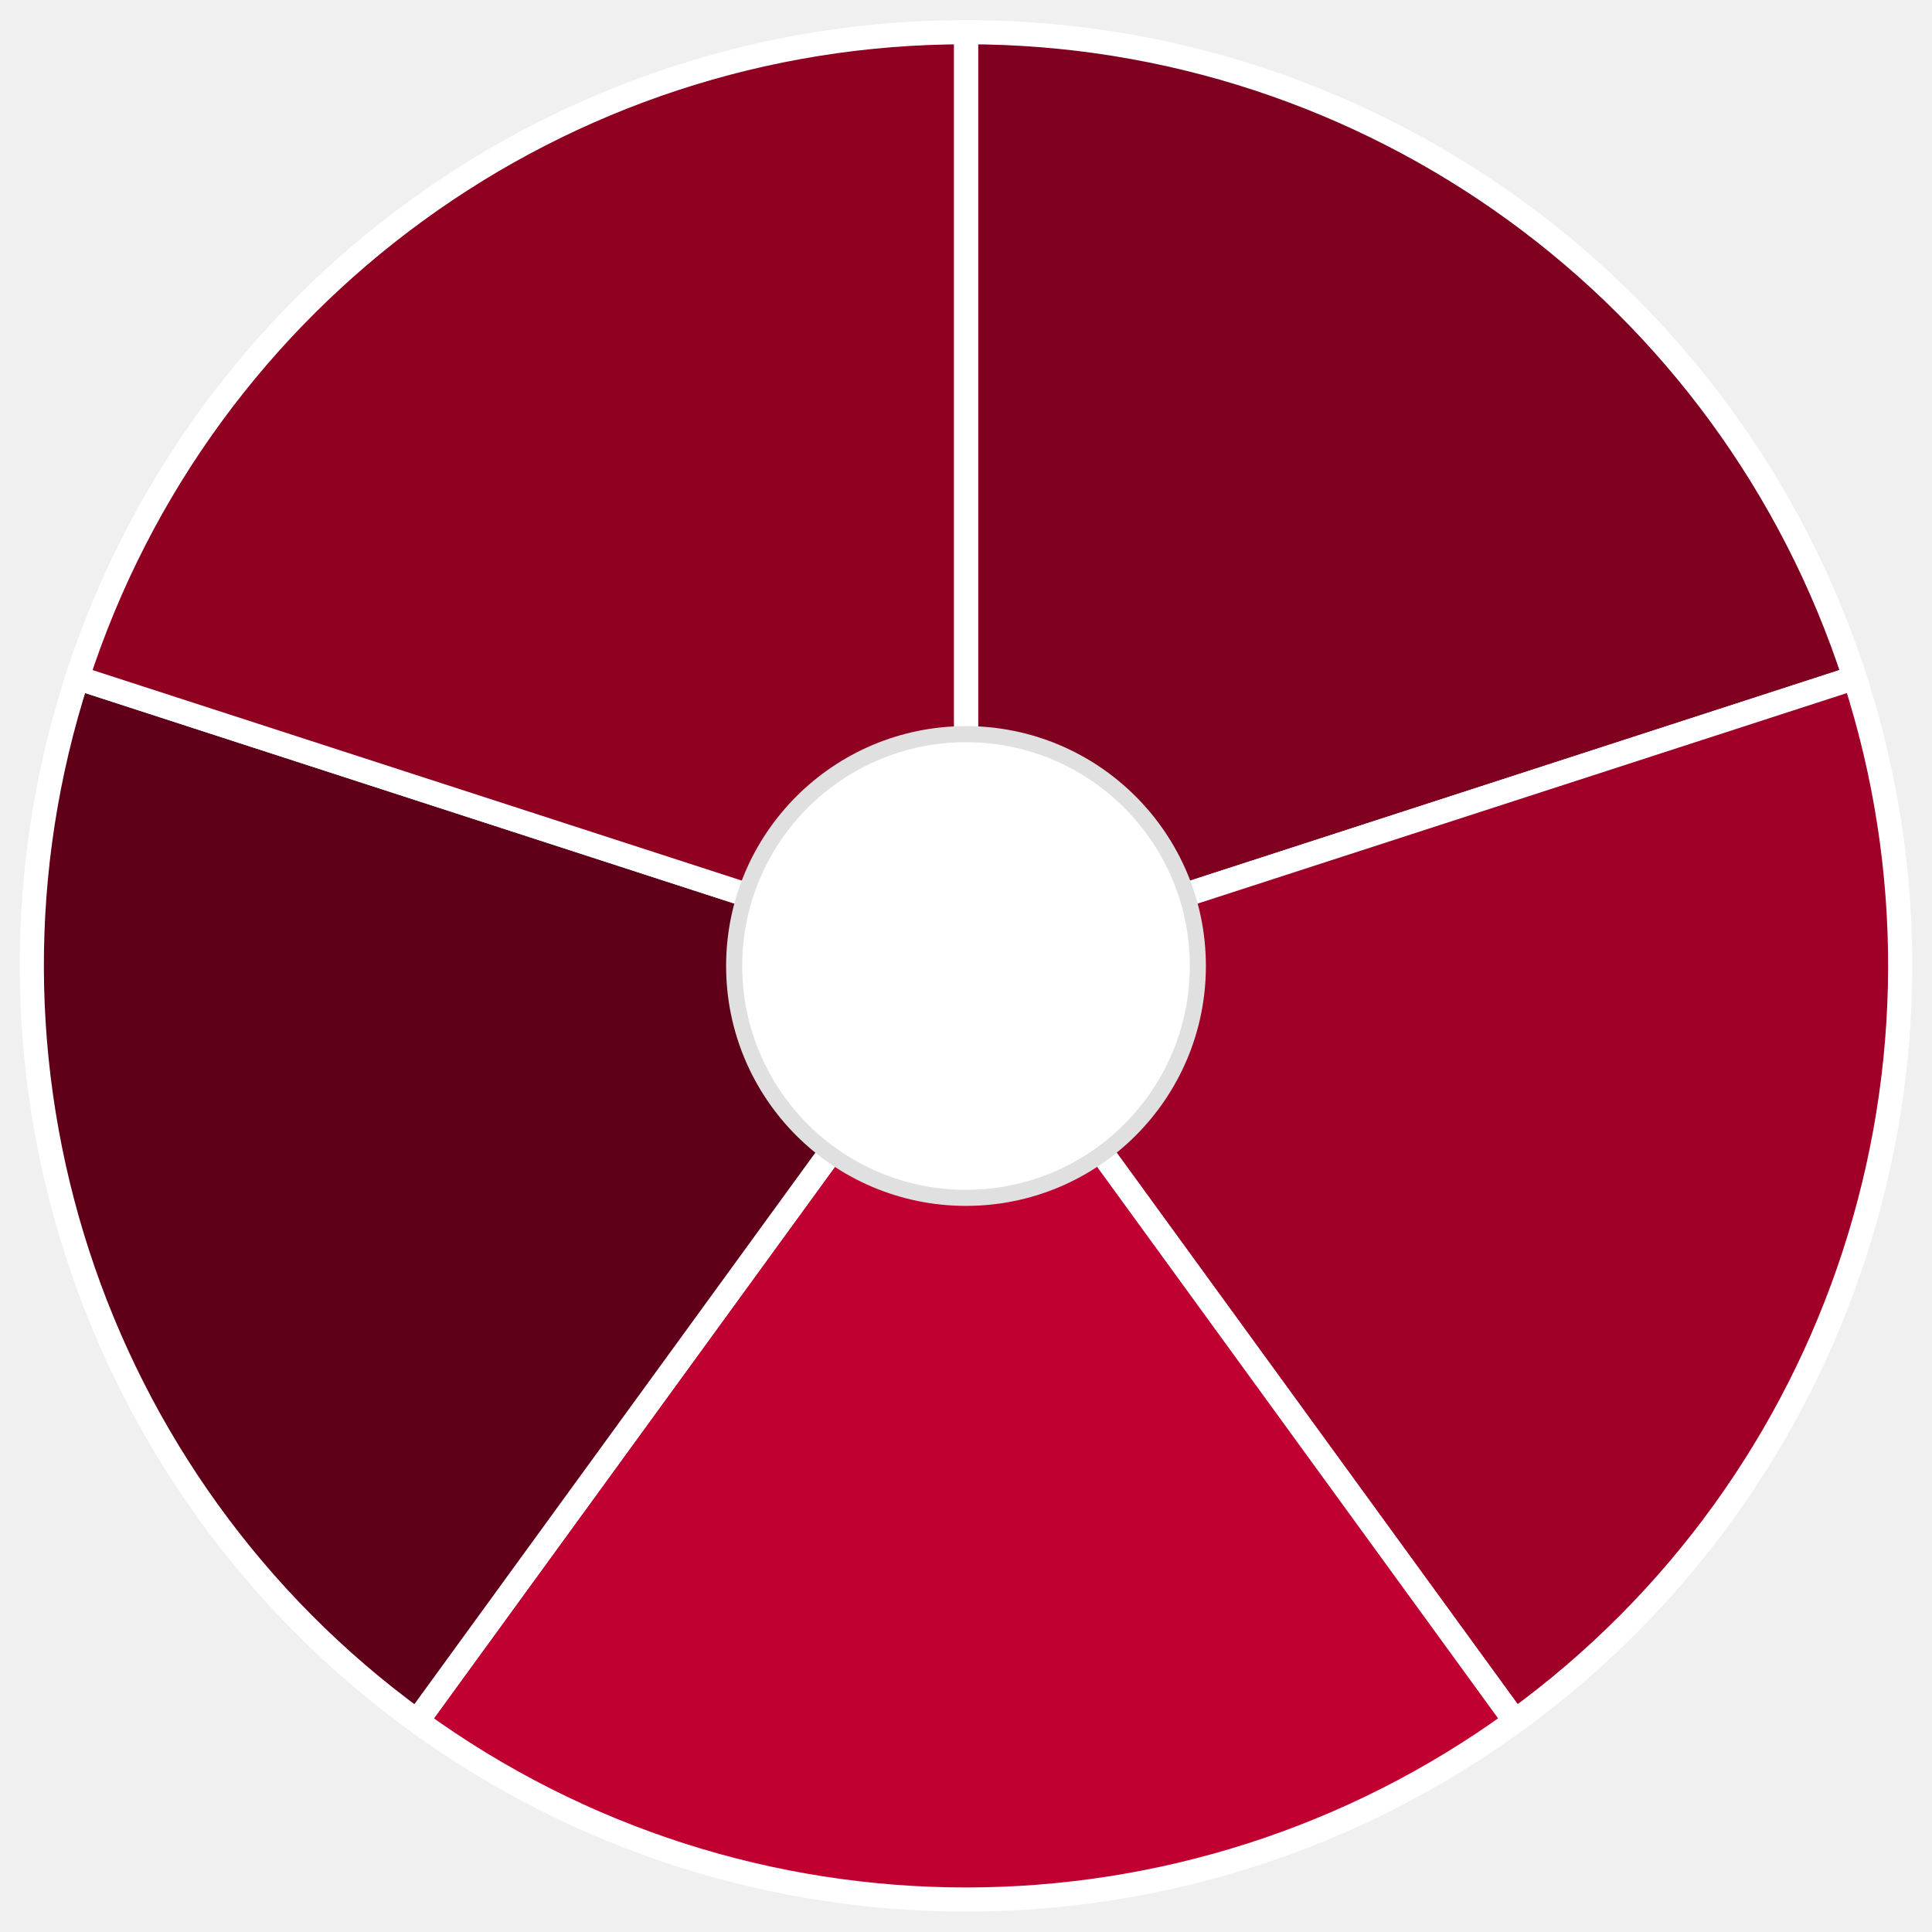
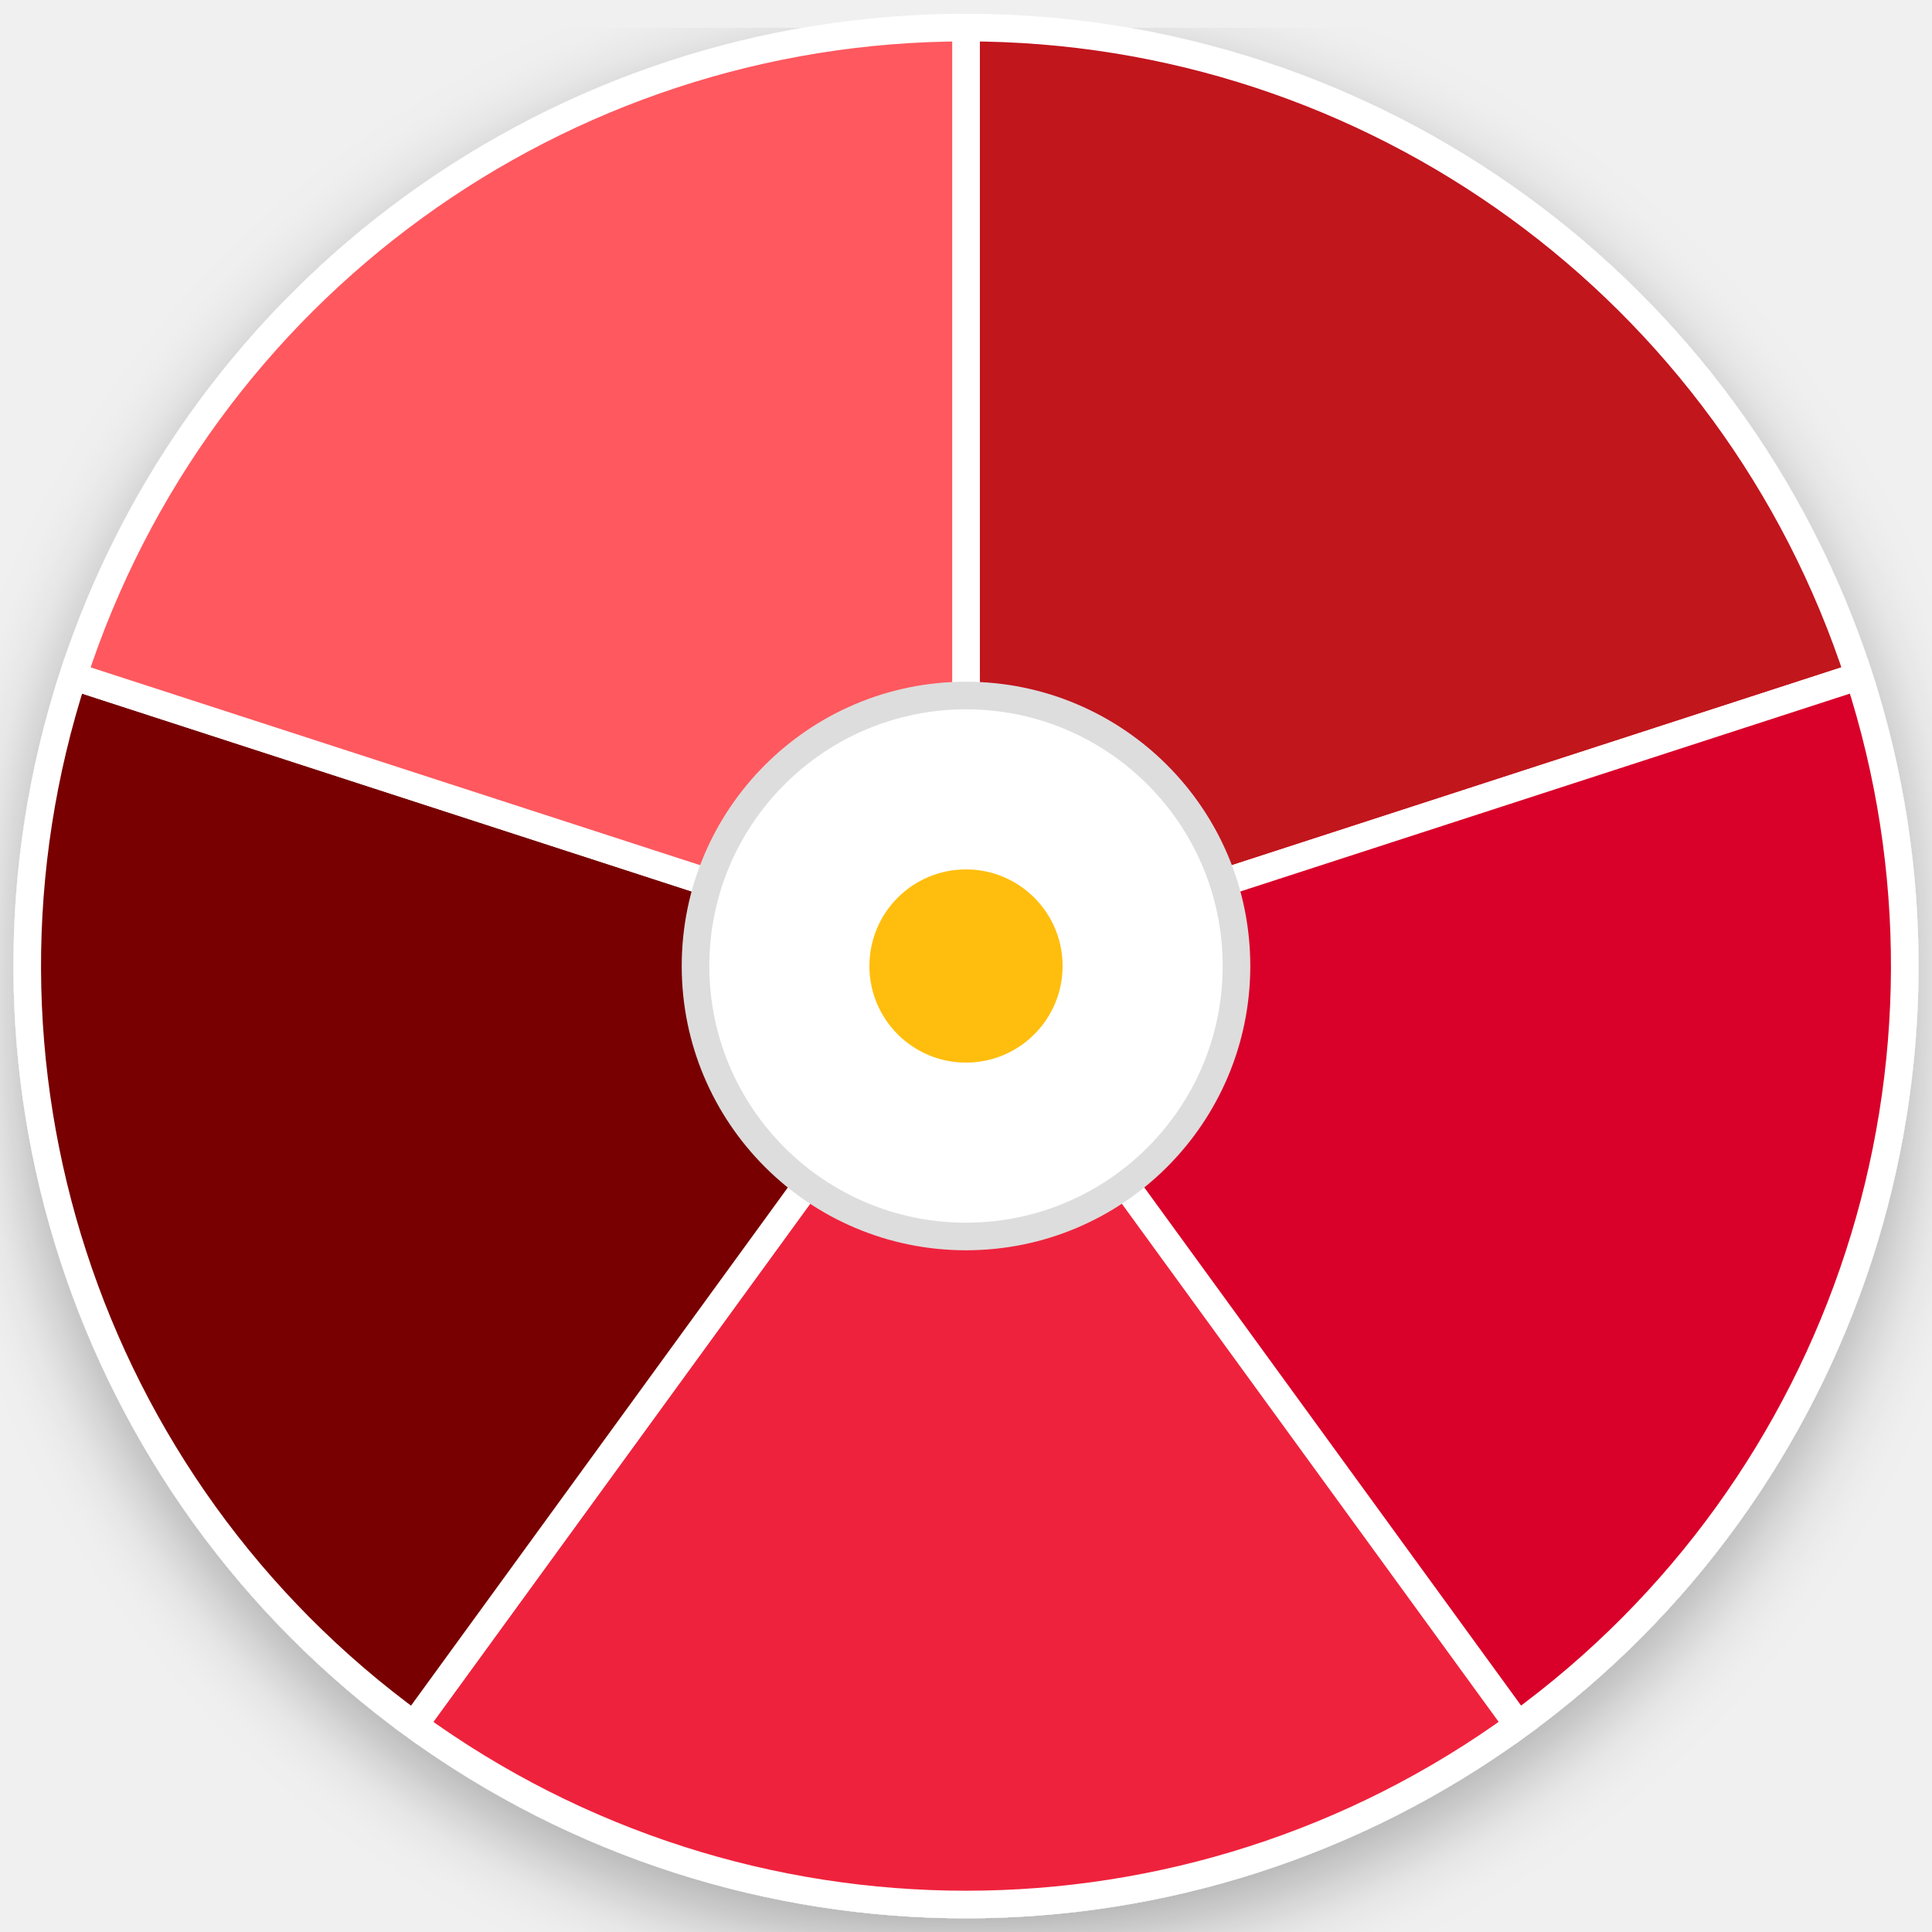
- <svg xmlns="http://www.w3.org/2000/svg" width="120" height="120" viewBox="0 0 120 120">
-   <circle cx="60.0" cy="60.0" r="58.0" fill="white" />
-   <path d="M60.0,60.0 L60.0,2.0 A58.0,58.0 0 0 1 115.2,42.1 Z" fill="#800020" stroke="white" stroke-width="1.5" />
-   <path d="M60.0,60.0 L115.2,42.1 A58.0,58.0 0 0 1 94.1,106.9 Z" fill="#a00028" stroke="white" stroke-width="1.5" />
-   <path d="M60.0,60.0 L94.1,106.9 A58.0,58.0 0 0 1 25.9,106.9 Z" fill="#c00030" stroke="white" stroke-width="1.5" />
-   <path d="M60.0,60.0 L25.9,106.9 A58.0,58.0 0 0 1 4.8,42.1 Z" fill="#600018" stroke="white" stroke-width="1.5" />
-   <path d="M60.0,60.0 L4.8,42.1 A58.0,58.0 0 0 1 60.0,2.0 Z" fill="#900020" stroke="white" stroke-width="1.5" />
-   <circle cx="60.0" cy="60.0" r="14.4" fill="white" stroke="#e0e0e0" stroke-width="1" />
+ <svg xmlns="http://www.w3.org/2000/svg" width="140" height="140" viewBox="0 0 140 140">
+   <defs>
+     <filter id="sh">
+       <feDropShadow dx="0" dy="2" stdDeviation="3" flood-opacity="0.3" />
+     </filter>
+   </defs>
+   <g filter="url(#sh)">
+     <circle cx="70.0" cy="70.0" r="68.0" fill="white" />
+     <path d="M70.0,70.0 L70.0,2.0 A68.0,68.0 0 0 1 134.7,49.0 Z" fill="#c1121f" stroke="white" stroke-width="2" />
+     <path d="M70.0,70.0 L134.7,49.0 A68.0,68.0 0 0 1 110.0,125.0 Z" fill="#d90429" stroke="white" stroke-width="2" />
+     <path d="M70.0,70.0 L110.0,125.0 A68.0,68.0 0 0 1 30.0,125.0 Z" fill="#ef233c" stroke="white" stroke-width="2" />
+     <path d="M70.0,70.0 L30.0,125.0 A68.0,68.0 0 0 1 5.3,49.0 Z" fill="#780000" stroke="white" stroke-width="2" />
+     <path d="M70.0,70.0 L5.3,49.0 A68.0,68.0 0 0 1 70.0,2.0 Z" fill="#ff595e" stroke="white" stroke-width="2" />
+     <circle cx="70.0" cy="70.0" r="19.6" fill="white" stroke="#ddd" stroke-width="2" />
+     <circle cx="70.0" cy="70.0" r="7.0" fill="#ffbe0b" />
+   </g>
</svg>
